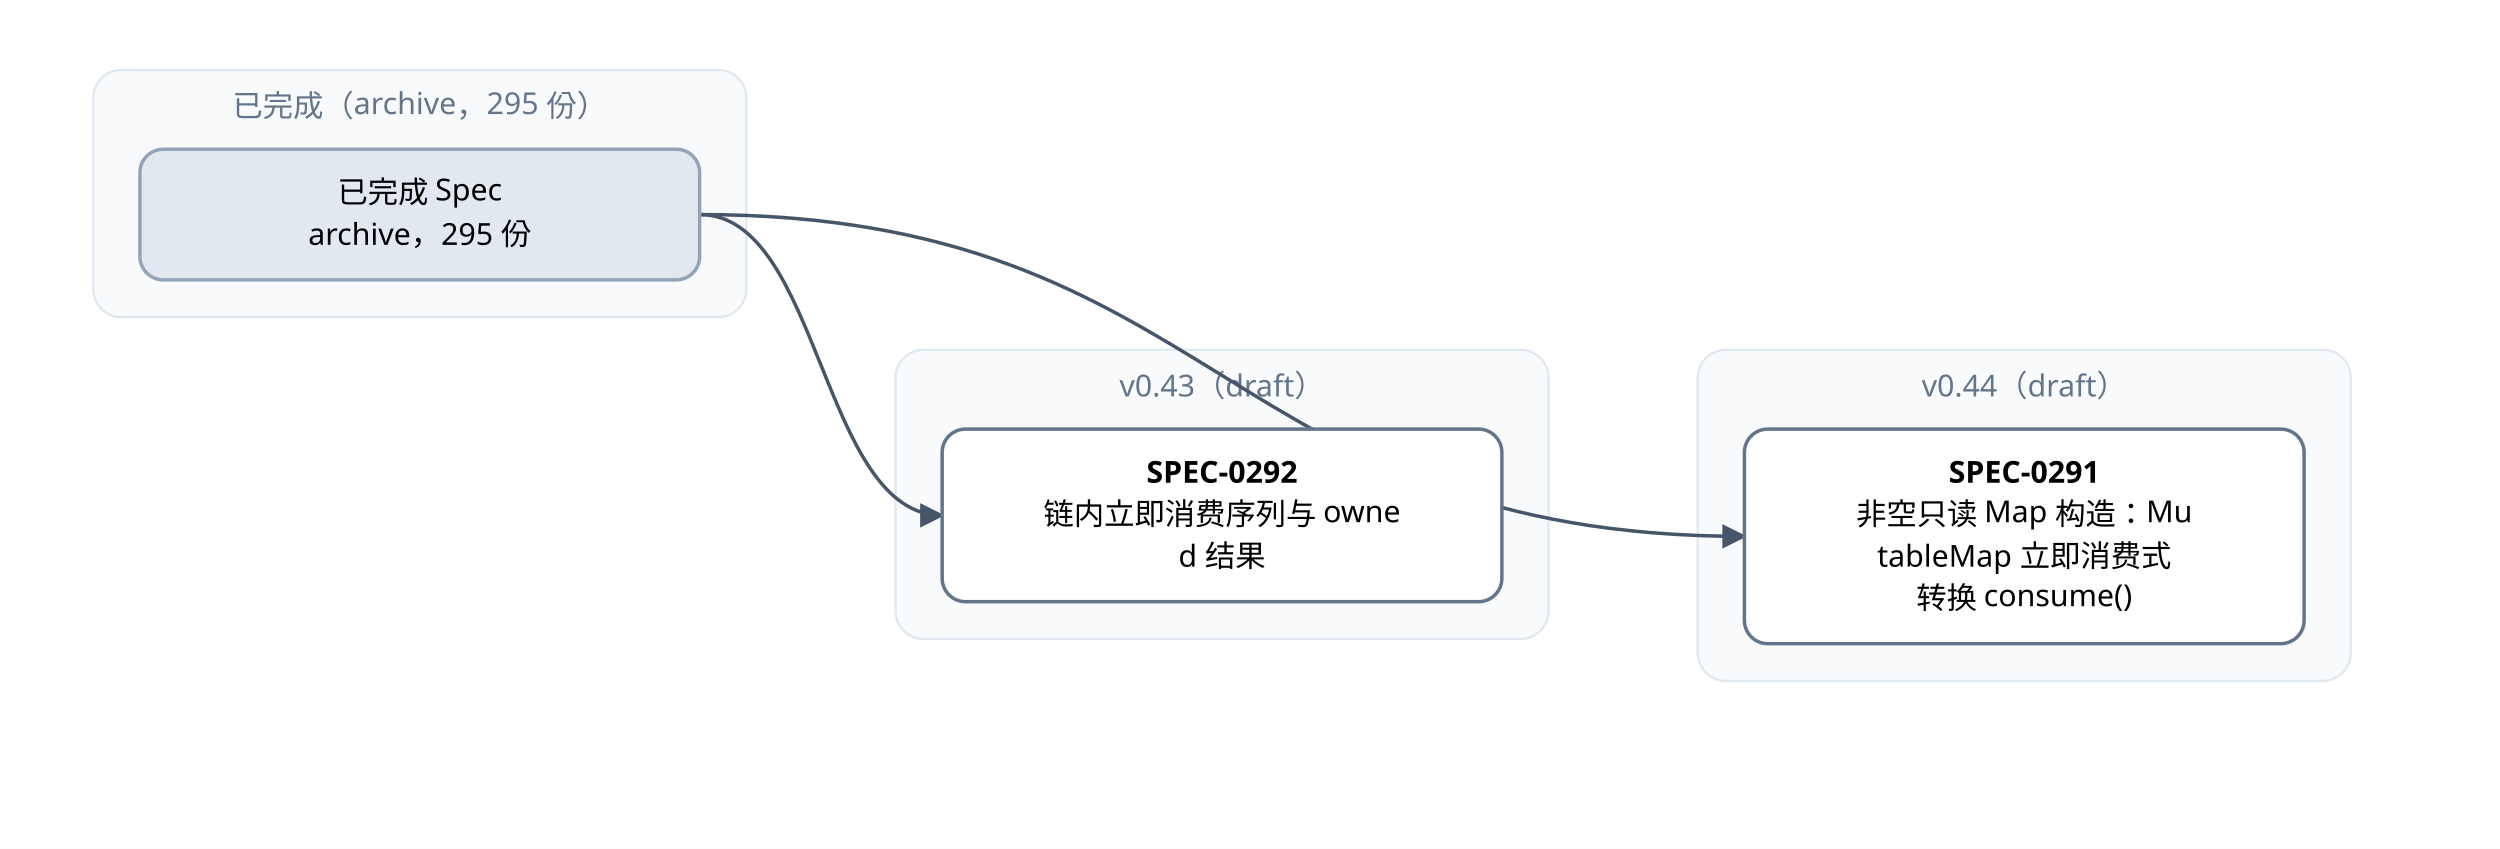
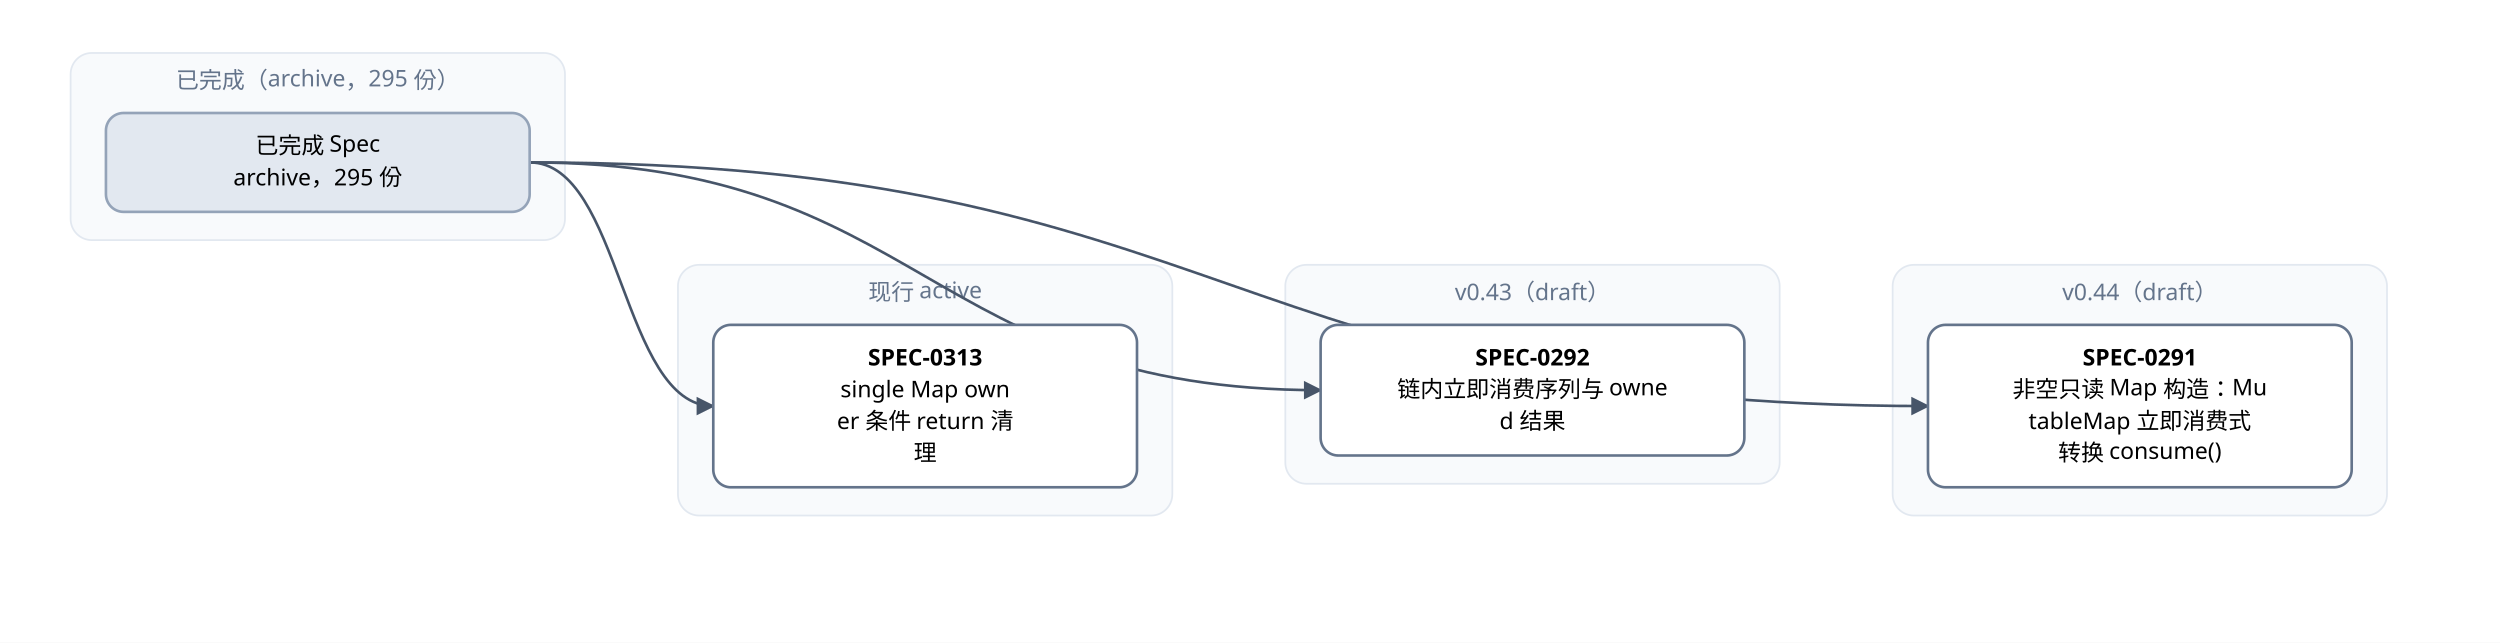
- <svg xmlns="http://www.w3.org/2000/svg" width="1072" height="364" viewBox="0 0 1072 364" font-family="PingFang SC, Microsoft YaHei, sans-serif">
+ <svg xmlns="http://www.w3.org/2000/svg" width="1416" height="364" viewBox="0 0 1416 364" font-family="PingFang SC, Microsoft YaHei, sans-serif">
  <defs>
    <marker id="arrow" viewBox="0 0 10 10" refX="9" refY="5" markerWidth="7" markerHeight="7" orient="auto-start-reverse">
      <path d="M0,0 L10,5 L0,10 z" fill="#475569" />
    </marker>
  </defs>
-   <rect width="1072" height="364" fill="#ffffff" />
+   <rect width="1416" height="364" fill="#ffffff" />
  <rect x="40" y="30" width="280" height="106" rx="12" fill="#f8fafc" stroke="#e2e8f0" />
  <text x="180" y="50" text-anchor="middle" font-size="13" fill="#64748b">已完成（archive，295 份）</text>
-   <rect x="384" y="150" width="280" height="124" rx="12" fill="#f8fafc" stroke="#e2e8f0" />
-   <text x="524" y="170" text-anchor="middle" font-size="13" fill="#64748b">v0.43（draft）</text>
-   <rect x="728" y="150" width="280" height="142" rx="12" fill="#f8fafc" stroke="#e2e8f0" />
-   <text x="868" y="170" text-anchor="middle" font-size="13" fill="#64748b">v0.44（draft）</text>
-   <path d="M 300 92 C 524 92, 524 230, 748 230" fill="none" stroke="#475569" stroke-width="1.5" marker-end="url(#arrow)" />
-   <path d="M 300 92 C 352 92, 352 221, 404 221" fill="none" stroke="#475569" stroke-width="1.5" marker-end="url(#arrow)" />
-   <rect x="748" y="184" width="240" height="92" rx="10" fill="#ffffff" stroke="#64748b" stroke-width="1.5" />
-   <text x="868" y="207" text-anchor="middle" font-size="13" font-weight="600">SPEC-0291</text>
-   <text x="868" y="225" text-anchor="middle" font-size="13">非空只读 Map 构造：Mu</text>
-   <text x="868" y="243" text-anchor="middle" font-size="13">tableMap 立即消费式</text>
-   <text x="868" y="261" text-anchor="middle" font-size="13">转换 consume()</text>
-   <rect x="404" y="184" width="240" height="74" rx="10" fill="#ffffff" stroke="#64748b" stroke-width="1.5" />
-   <text x="524" y="207" text-anchor="middle" font-size="13" font-weight="600">SPEC-0292</text>
-   <text x="524" y="225" text-anchor="middle" font-size="13">链内立即消费序列与 owne</text>
-   <text x="524" y="243" text-anchor="middle" font-size="13">d 结果</text>
+   <rect x="384" y="150" width="280" height="142" rx="12" fill="#f8fafc" stroke="#e2e8f0" />
+   <text x="524" y="170" text-anchor="middle" font-size="13" fill="#64748b">现行 active</text>
+   <rect x="728" y="150" width="280" height="124" rx="12" fill="#f8fafc" stroke="#e2e8f0" />
+   <text x="868" y="170" text-anchor="middle" font-size="13" fill="#64748b">v0.43（draft）</text>
+   <rect x="1072" y="150" width="280" height="142" rx="12" fill="#f8fafc" stroke="#e2e8f0" />
+   <text x="1212" y="170" text-anchor="middle" font-size="13" fill="#64748b">v0.44（draft）</text>
+   <path d="M 300 92 C 696 92, 696 230, 1092 230" fill="none" stroke="#475569" stroke-width="1.5" marker-end="url(#arrow)" />
+   <path d="M 300 92 C 524 92, 524 221, 748 221" fill="none" stroke="#475569" stroke-width="1.5" marker-end="url(#arrow)" />
+   <path d="M 300 92 C 352 92, 352 230, 404 230" fill="none" stroke="#475569" stroke-width="1.5" marker-end="url(#arrow)" />
+   <rect x="1092" y="184" width="240" height="92" rx="10" fill="#ffffff" stroke="#64748b" stroke-width="1.5" />
+   <text x="1212" y="207" text-anchor="middle" font-size="13" font-weight="600">SPEC-0291</text>
+   <text x="1212" y="225" text-anchor="middle" font-size="13">非空只读 Map 构造：Mu</text>
+   <text x="1212" y="243" text-anchor="middle" font-size="13">tableMap 立即消费式</text>
+   <text x="1212" y="261" text-anchor="middle" font-size="13">转换 consume()</text>
+   <rect x="748" y="184" width="240" height="74" rx="10" fill="#ffffff" stroke="#64748b" stroke-width="1.5" />
+   <text x="868" y="207" text-anchor="middle" font-size="13" font-weight="600">SPEC-0292</text>
+   <text x="868" y="225" text-anchor="middle" font-size="13">链内立即消费序列与 owne</text>
+   <text x="868" y="243" text-anchor="middle" font-size="13">d 结果</text>
+   <rect x="404" y="184" width="240" height="92" rx="10" fill="#ffffff" stroke="#64748b" stroke-width="1.5" />
+   <text x="524" y="207" text-anchor="middle" font-size="13" font-weight="600">SPEC-0313</text>
+   <text x="524" y="225" text-anchor="middle" font-size="13">single Map own</text>
+   <text x="524" y="243" text-anchor="middle" font-size="13">er 条件 return 清</text>
+   <text x="524" y="261" text-anchor="middle" font-size="13">理</text>
  <rect x="60" y="64" width="240" height="56" rx="10" fill="#e2e8f0" stroke="#94a3b8" stroke-width="1.5" />
  <text x="180" y="87" text-anchor="middle" font-size="13">已完成 Spec</text>
  <text x="180" y="105" text-anchor="middle" font-size="13">archive，295 份</text>
</svg>
